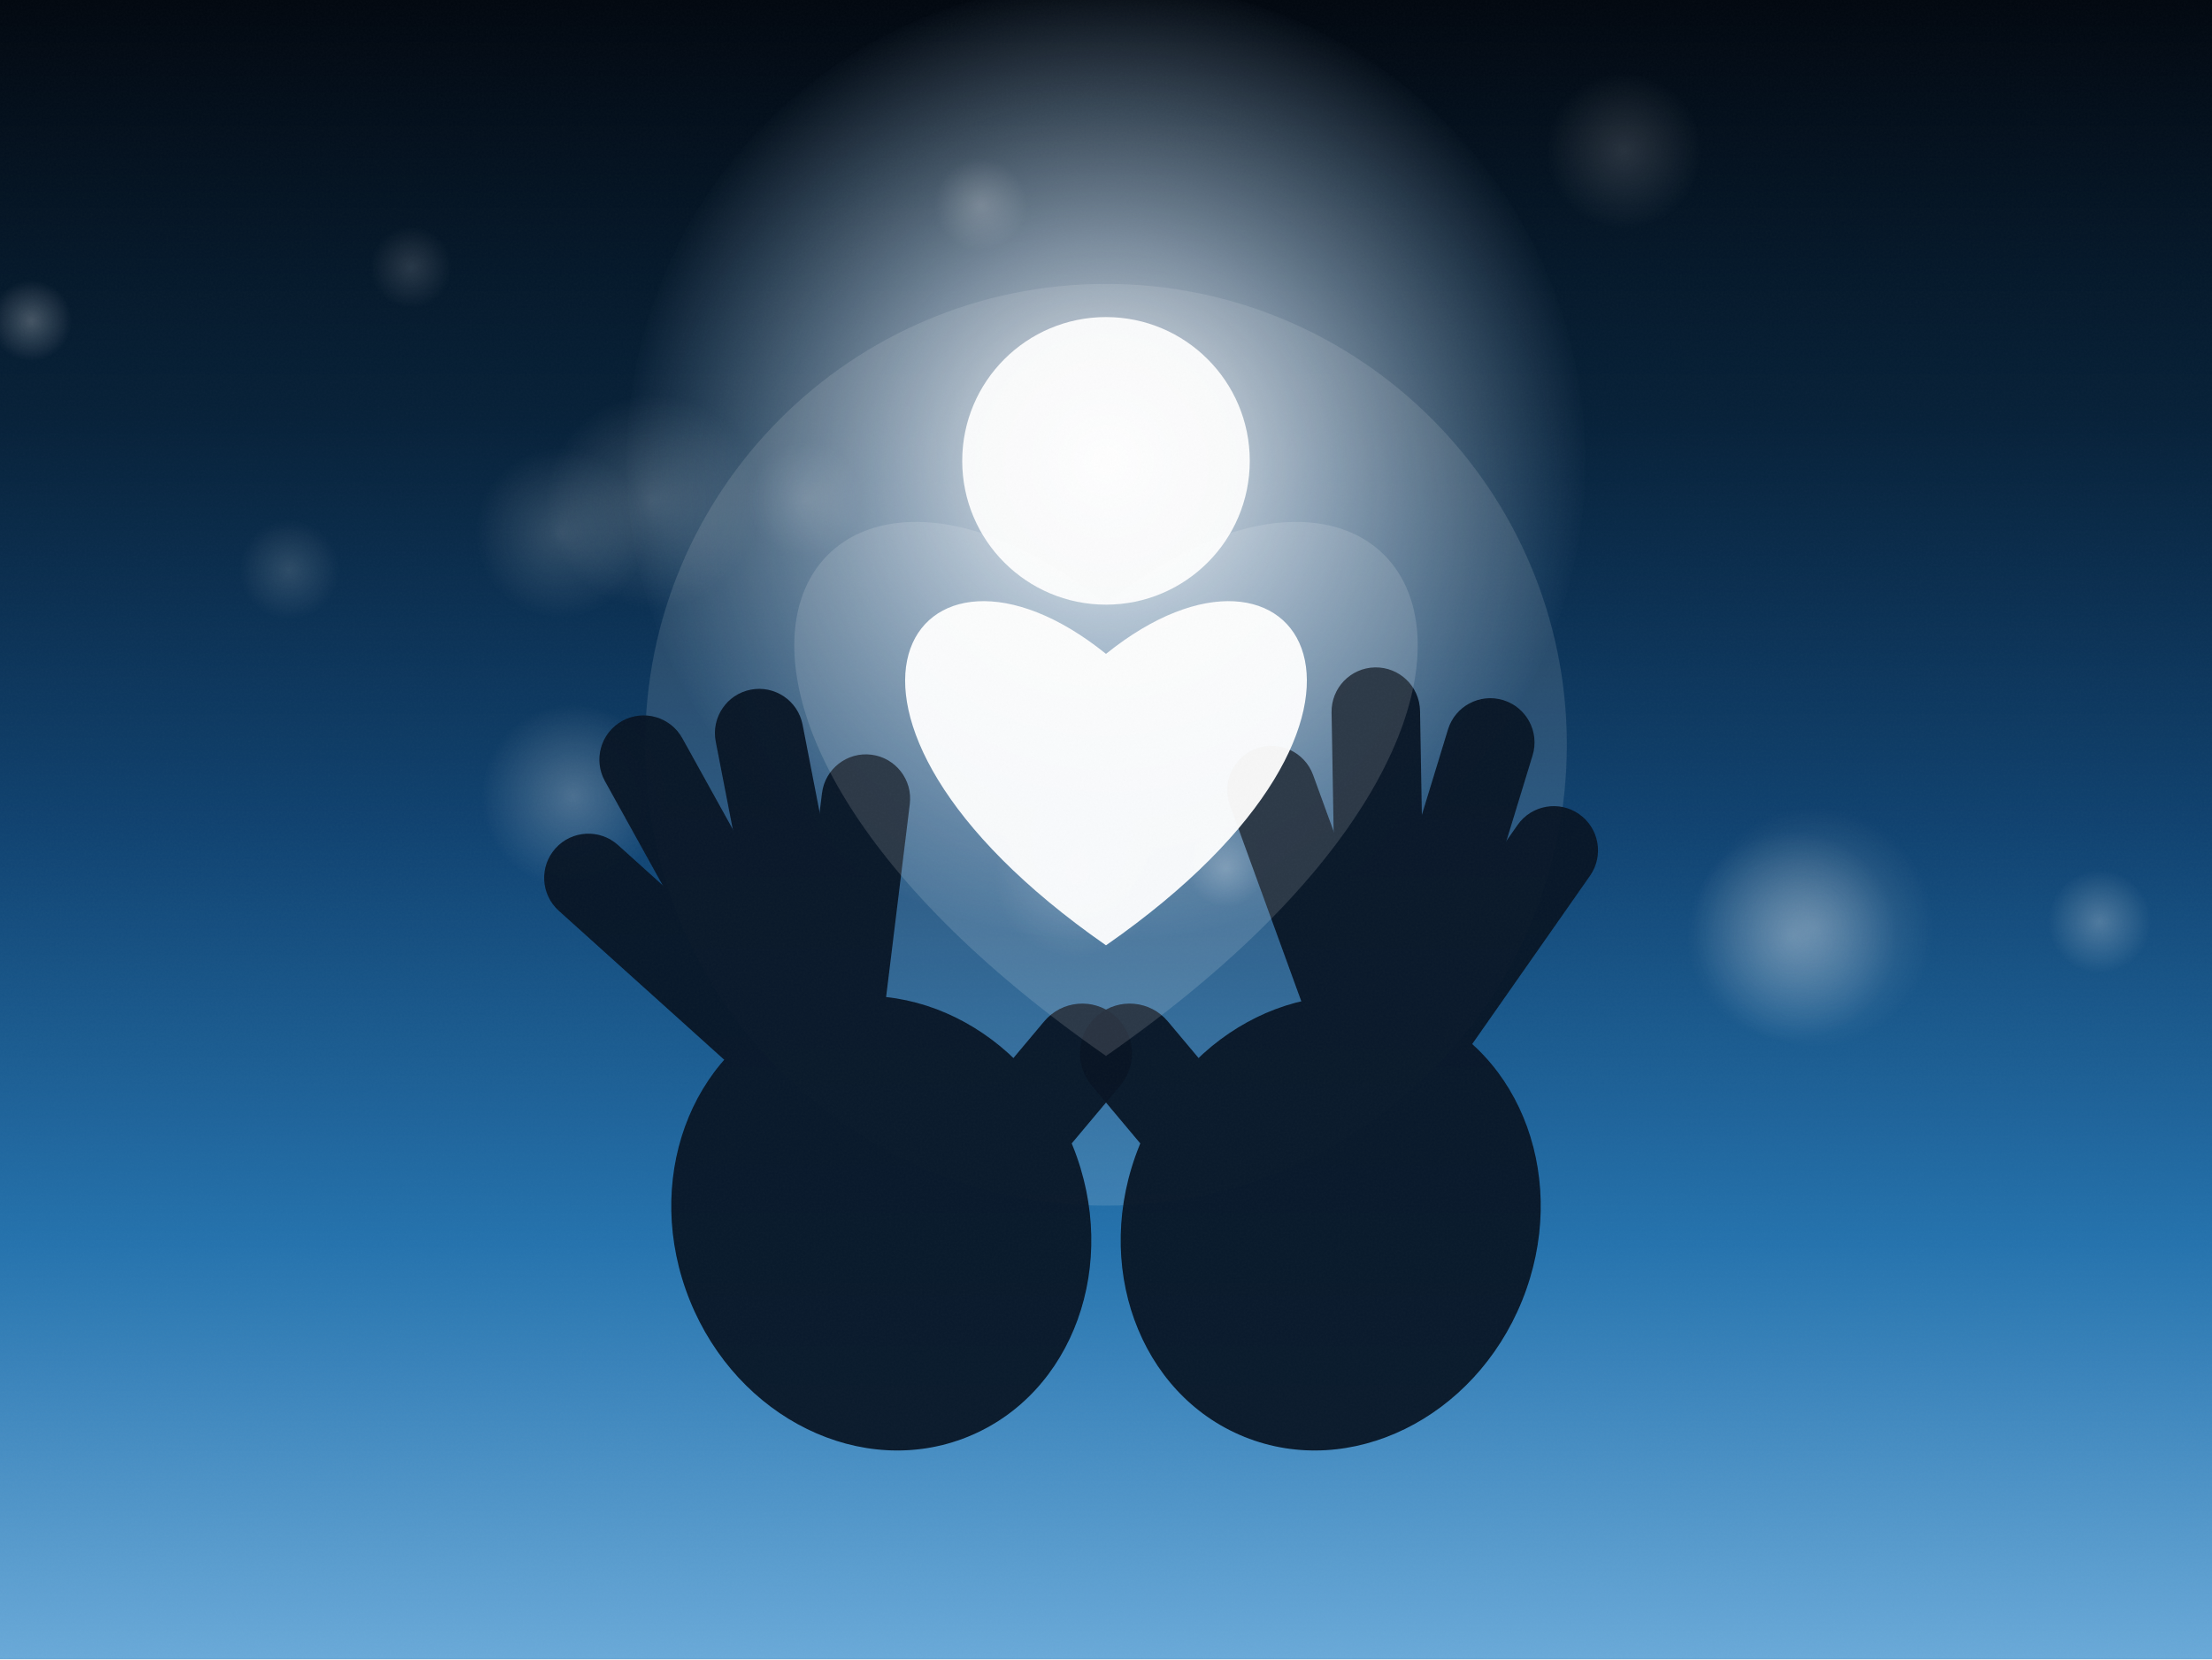
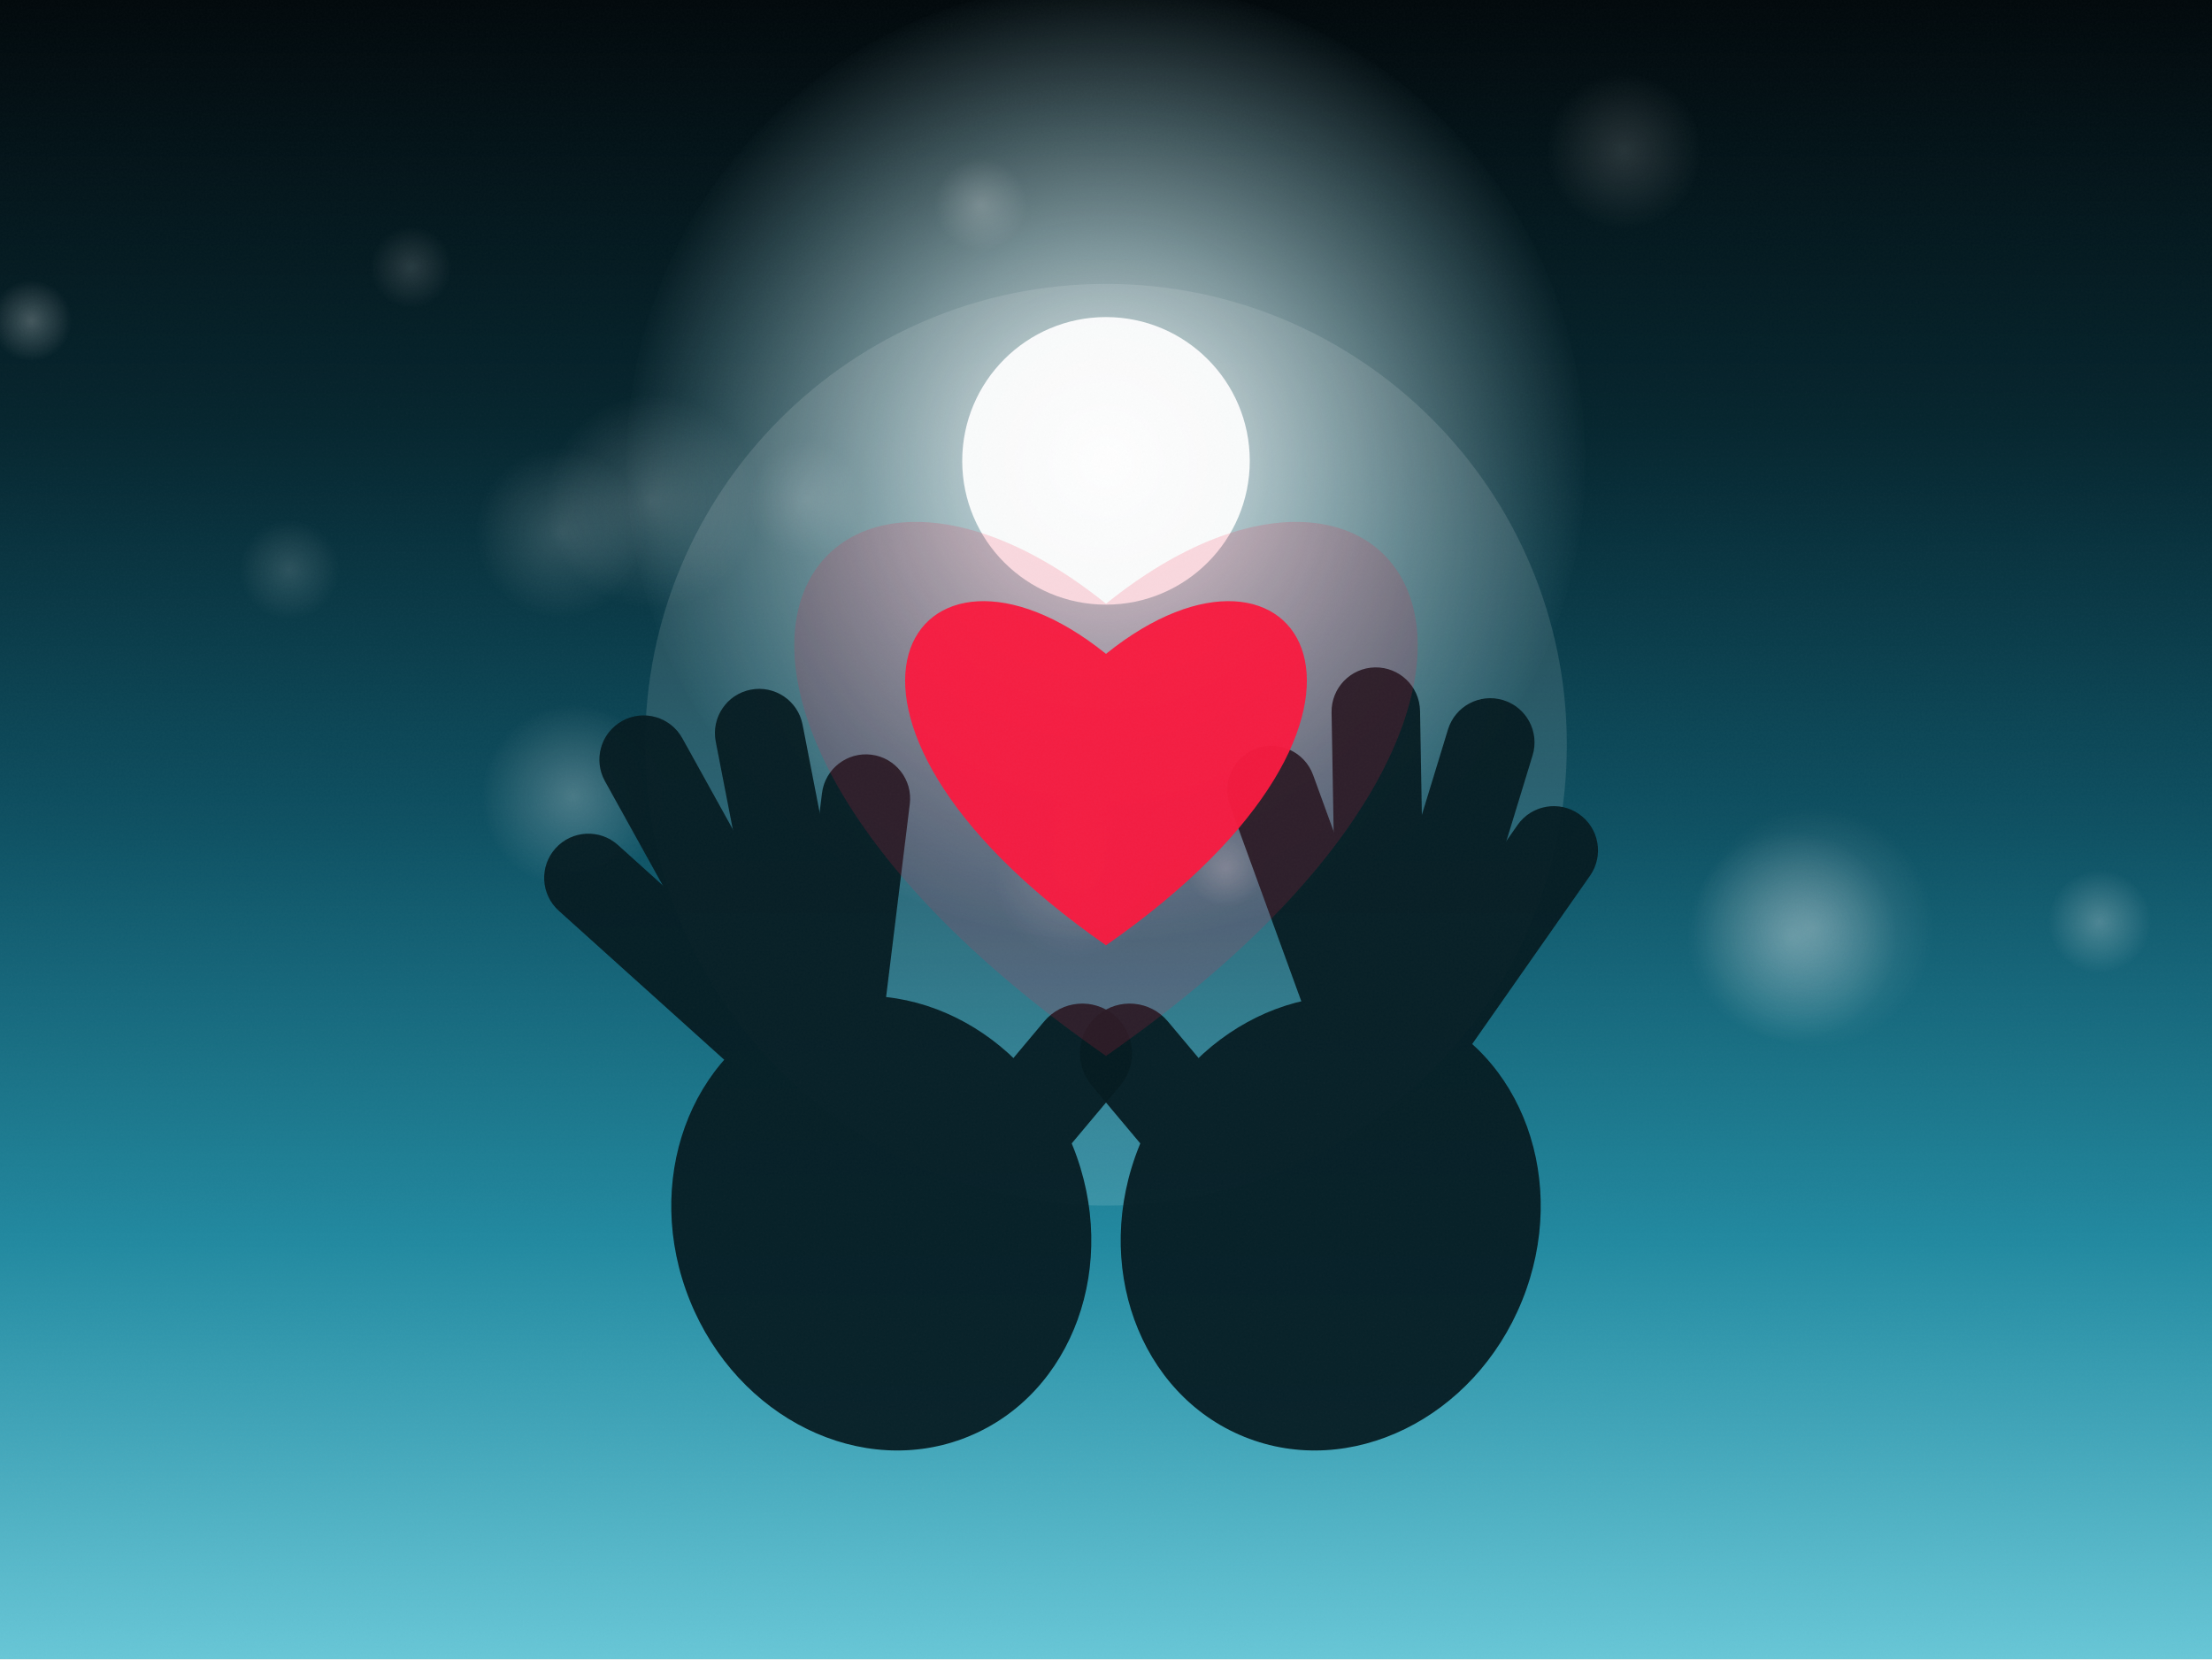
<svg xmlns="http://www.w3.org/2000/svg" viewBox="0 0 1200 900" width="1200" height="900" role="img" preserveAspectRatio="xMidYMid slice">
  <defs>
    <linearGradient id="gal03_sky" x1="0" y1="0" x2="0" y2="1">
-       <stop offset="0.00" stop-color="#01070f" />
-       <stop offset="0.25" stop-color="#062038" />
-       <stop offset="0.50" stop-color="#0f4270" />
-       <stop offset="0.75" stop-color="#2472ad" />
-       <stop offset="1.00" stop-color="#69a9d8" />
+       <stop offset="0.00" stop-color="#01080b" />
+       <stop offset="0.25" stop-color="#05242d" />
+       <stop offset="0.50" stop-color="#0d5062" />
+       <stop offset="0.75" stop-color="#2189a0" />
+       <stop offset="1.00" stop-color="#67c6d6" />
    </linearGradient>
    <radialGradient id="gal03_sun">
      <stop offset="0" stop-color="#ffffff" stop-opacity=".96" />
-       <stop offset=".45" stop-color="#dceeff" stop-opacity=".55" />
-       <stop offset="1" stop-color="#b9dcf7" stop-opacity="0" />
+       <stop offset=".45" stop-color="#dcf7fb" stop-opacity=".55" />
+       <stop offset="1" stop-color="#b9eaf3" stop-opacity="0" />
    </radialGradient>
    <radialGradient id="gal03_bok">
      <stop offset="0" stop-color="#ffffff" stop-opacity=".55" />
      <stop offset="1" stop-color="#ffffff" stop-opacity="0" />
    </radialGradient>
    <filter id="gal03_gr" x="0" y="0" width="100%" height="100%">
      <feTurbulence type="fractalNoise" baseFrequency="0.9" numOctaves="3" stitchTiles="stitch" />
      <feColorMatrix type="saturate" values="0" />
      <feComponentTransfer>
        <feFuncA type="linear" slope="0.5" />
      </feComponentTransfer>
    </filter>
    <filter id="gal03_soft" x="-20%" y="-20%" width="140%" height="140%">
      <feGaussianBlur stdDeviation="14" />
    </filter>
  </defs>
  <rect width="1200" height="900" fill="url(#gal03_sky)" />
  <circle cx="600" cy="250" r="260" fill="url(#gal03_sun)" />
  <circle cx="600" cy="250" r="78" fill="#ffffff" opacity=".92" />
  <circle cx="311" cy="432" r="50" fill="url(#gal03_bok)" opacity="0.45" />
  <circle cx="223" cy="145" r="22" fill="url(#gal03_bok)" opacity="0.25" />
  <circle cx="881" cy="82" r="42" fill="url(#gal03_bok)" opacity="0.25" />
  <circle cx="354" cy="272" r="58" fill="url(#gal03_bok)" opacity="0.37" />
  <circle cx="17" cy="174" r="22" fill="url(#gal03_bok)" opacity="0.46" />
  <circle cx="972" cy="508" r="57" fill="url(#gal03_bok)" opacity="0.42" />
  <circle cx="1139" cy="500" r="28" fill="url(#gal03_bok)" opacity="0.45" />
  <circle cx="584" cy="476" r="44" fill="url(#gal03_bok)" opacity="0.32" />
  <circle cx="437" cy="271" r="31" fill="url(#gal03_bok)" opacity="0.22" />
  <circle cx="984" cy="503" r="65" fill="url(#gal03_bok)" opacity="0.40" />
  <circle cx="665" cy="471" r="21" fill="url(#gal03_bok)" opacity="0.40" />
  <circle cx="532" cy="111" r="25" fill="url(#gal03_bok)" opacity="0.35" />
  <circle cx="304" cy="289" r="46" fill="url(#gal03_bok)" opacity="0.31" />
  <circle cx="157" cy="309" r="27" fill="url(#gal03_bok)" opacity="0.26" />
  <circle cx="600" cy="404" r="250" fill="#ffffff" opacity=".12" />
-   <g transform="translate(450,594) rotate(-22)" fill="#061323" opacity=".94">
+   <g transform="translate(450,594) rotate(-22)" fill="#041a20" opacity=".94">
    <ellipse cx="0" cy="75" rx="112" ry="125" />
    <rect x="-24" y="-200" width="48" height="270" rx="24" transform="rotate(-26)" />
    <rect x="-24" y="-232" width="48" height="302" rx="24" transform="rotate(-7)" />
    <rect x="-24" y="-224" width="48" height="294" rx="24" transform="rotate(11)" />
    <rect x="-24" y="-186" width="48" height="256" rx="24" transform="rotate(29)" />
    <rect x="-27" y="-90" width="54" height="180" rx="27" transform="translate(80,60) rotate(62)" />
  </g>
-   <g transform="translate(750,594) rotate(22)" fill="#061323" opacity=".94">
+   <g transform="translate(750,594) rotate(22)" fill="#041a20" opacity=".94">
    <ellipse cx="0" cy="75" rx="112" ry="125" />
    <rect x="-24" y="-200" width="48" height="270" rx="24" transform="rotate(-42)" />
    <rect x="-24" y="-232" width="48" height="302" rx="24" transform="rotate(-23)" />
    <rect x="-24" y="-224" width="48" height="294" rx="24" transform="rotate(-5)" />
    <rect x="-24" y="-186" width="48" height="256" rx="24" transform="rotate(13)" />
    <rect x="-27" y="-90" width="54" height="180" rx="27" transform="translate(-80,60) rotate(-62)" />
  </g>
-   <path d="M600.0,512.8 C418.8,386.6 495.6,270.6 600.0,354.7 C704.4,270.6 781.2,386.6 600.0,512.8 Z" fill="#ffffff" opacity="0.95" />
-   <path d="M600.0,572.8 C318.8,377.0 438.0,197.0 600.0,327.5 C762.0,197.0 881.2,377.0 600.0,572.8 Z" fill="#ffffff" opacity="0.14" />
+   <path d="M600.0,512.8 C418.8,386.6 495.6,270.6 600.0,354.7 C704.4,270.6 781.2,386.6 600.0,512.8 Z" fill="#f9193e" opacity="0.96" />
+   <path d="M600.0,572.8 C318.8,377.0 438.0,197.0 600.0,327.5 C762.0,197.0 881.2,377.0 600.0,572.8 Z" fill="#f9193e" opacity="0.16" />
  <rect width="1200" height="900" filter="url(#gal03_gr)" opacity="0.055" />
</svg>
